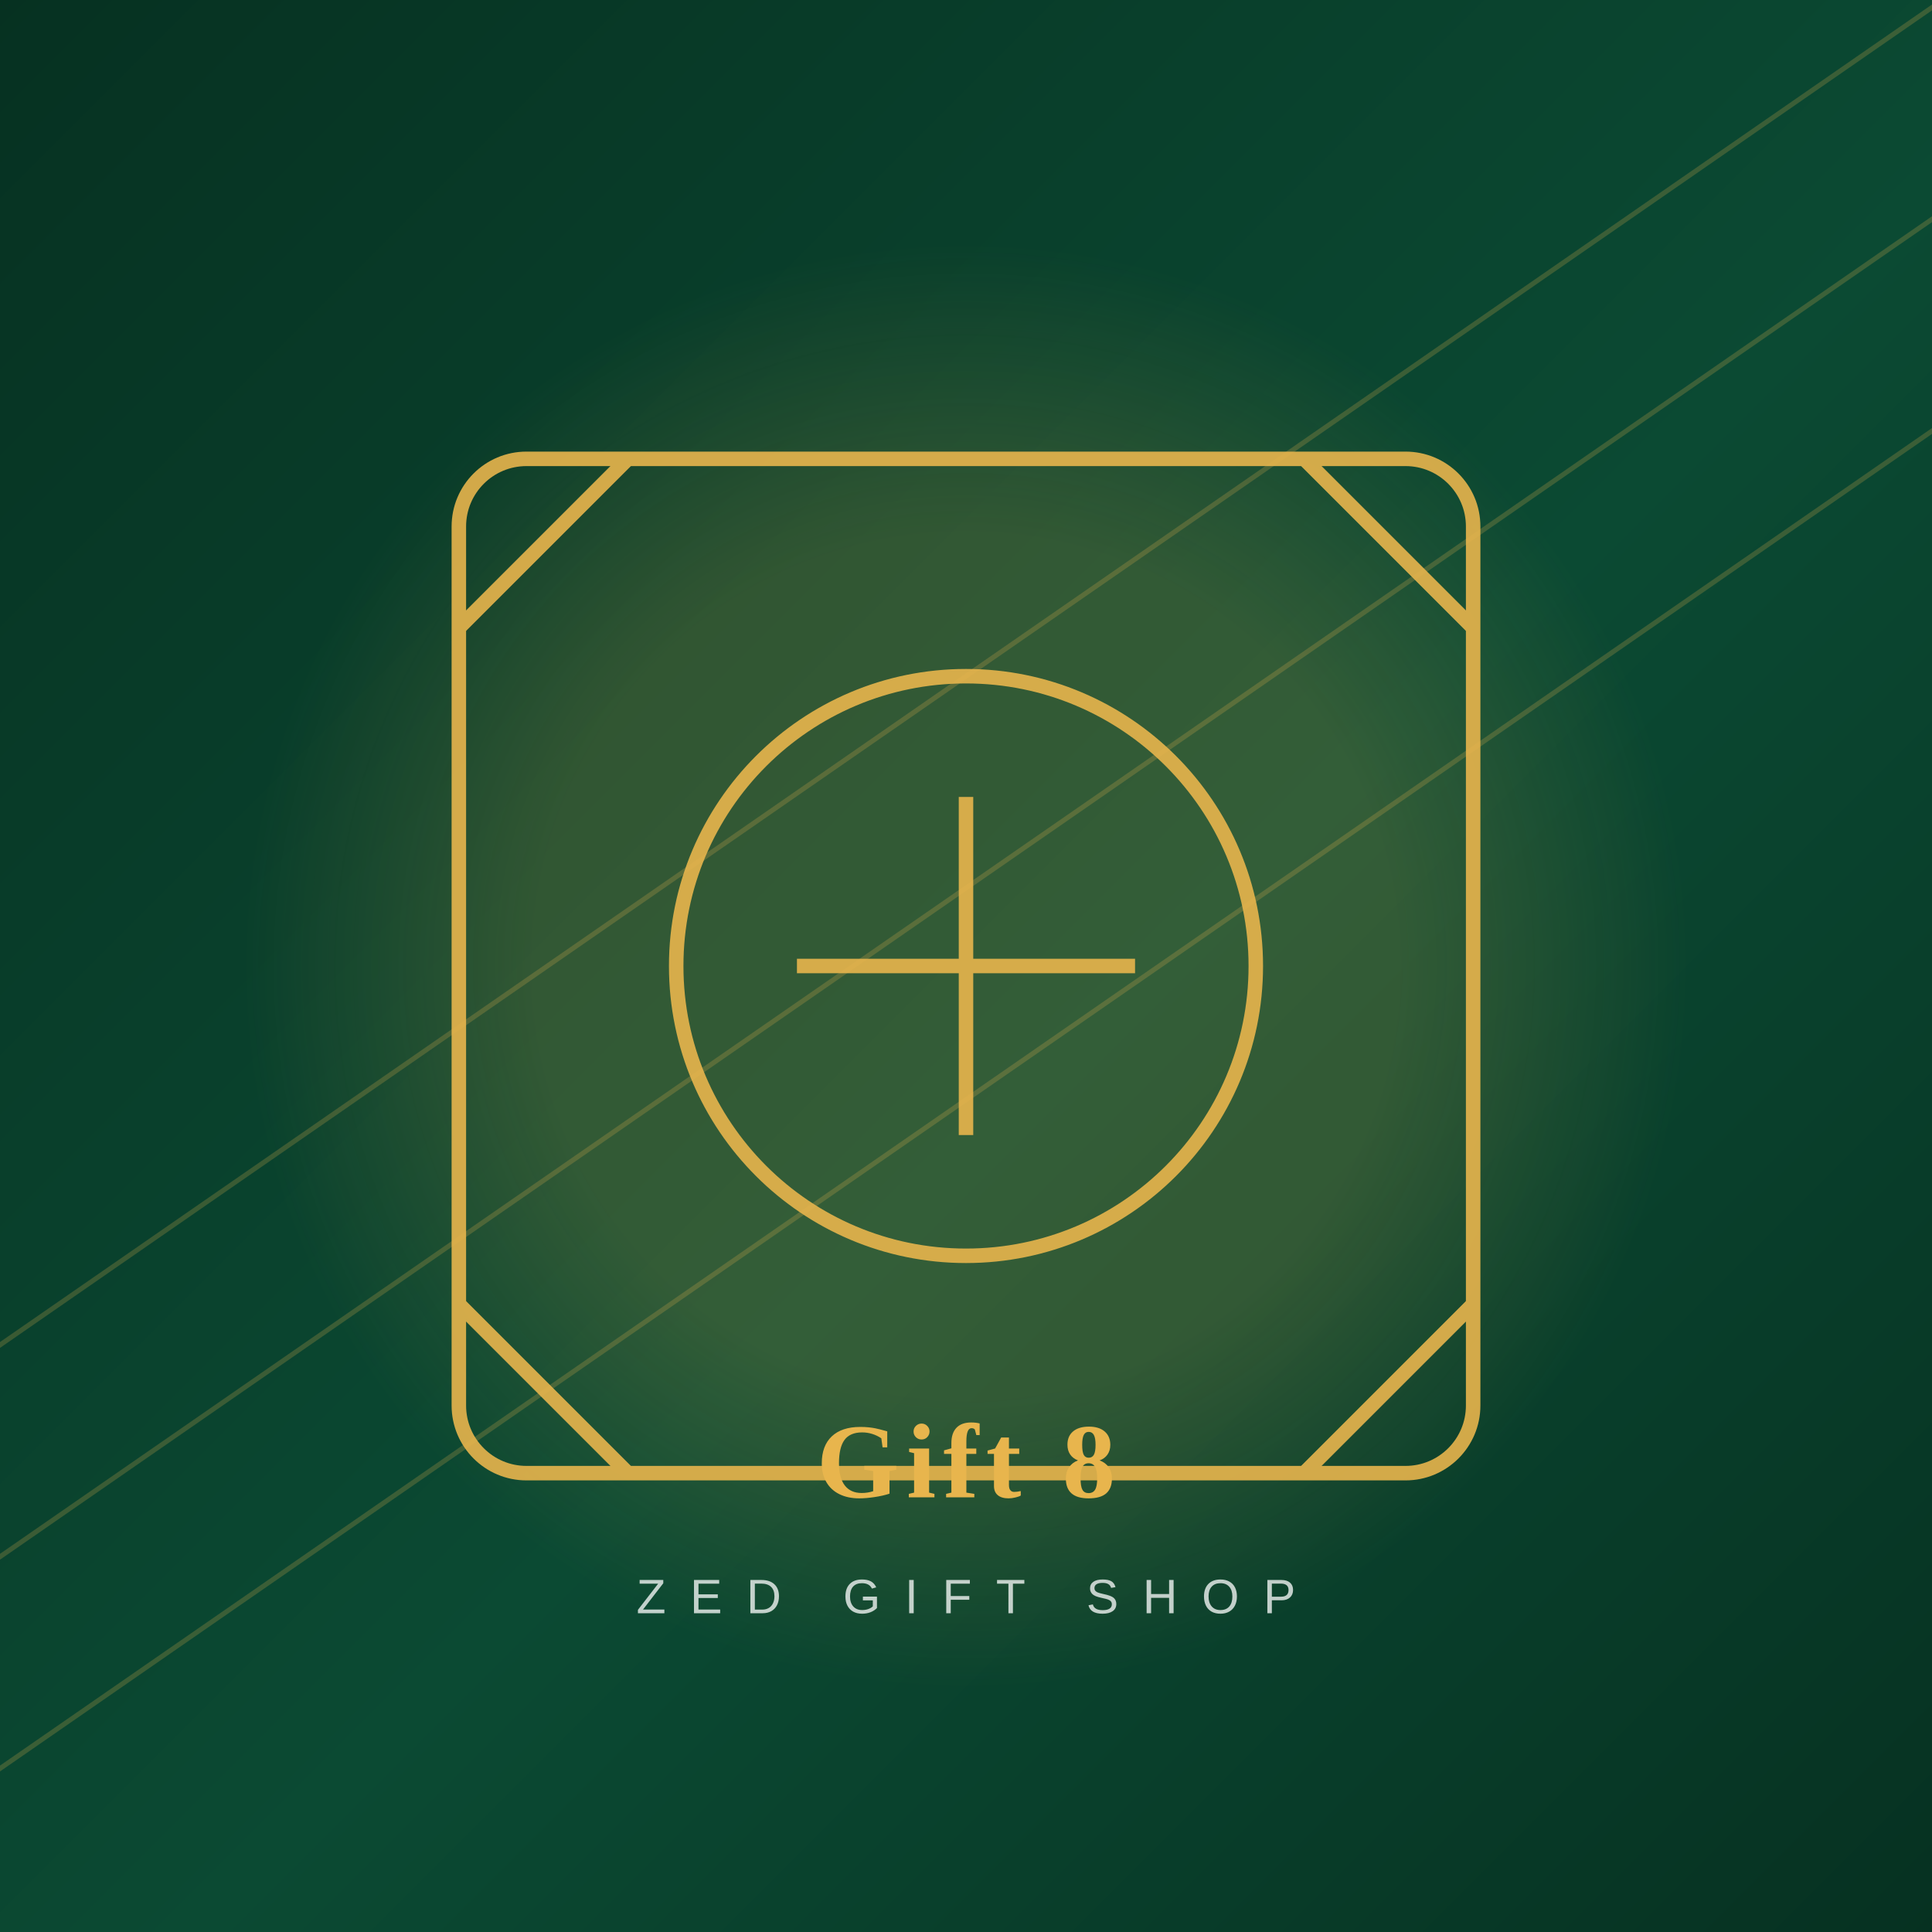
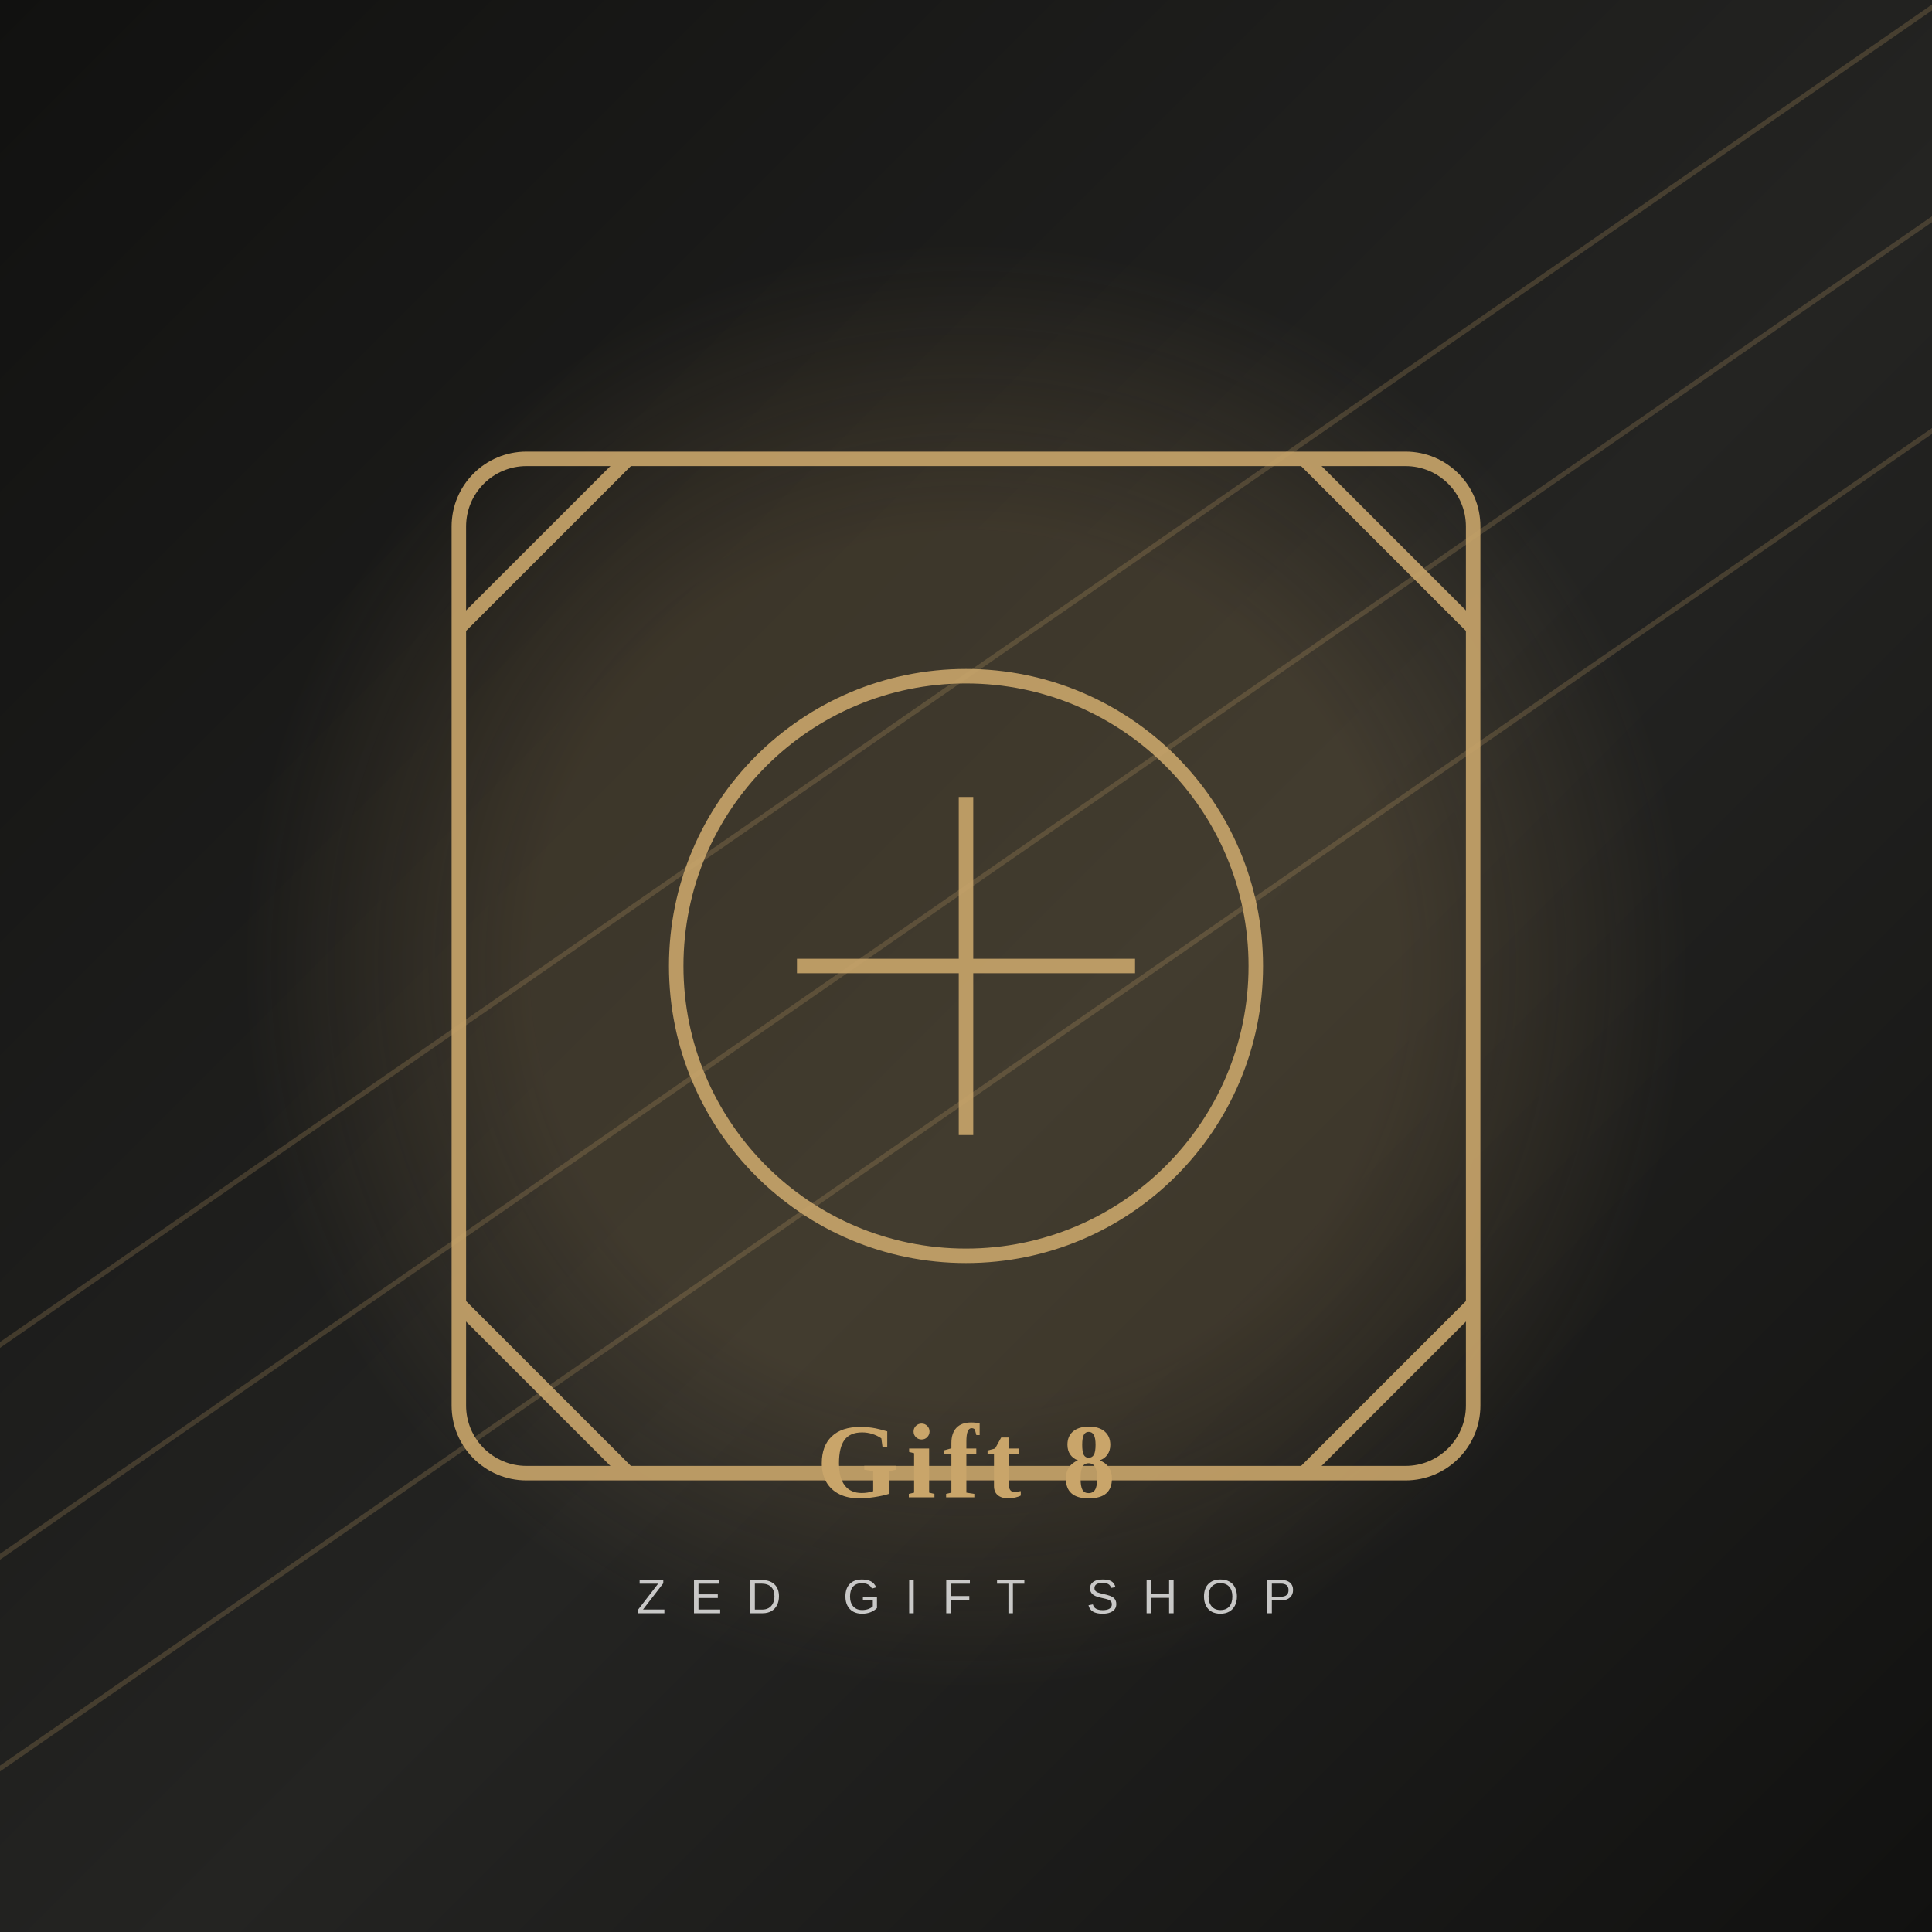
<svg xmlns="http://www.w3.org/2000/svg" width="800" height="800" viewBox="0 0 800 800">
  <defs>
    <linearGradient id="bg" x1="0" y1="0" x2="1" y2="1">
-       <stop offset="0" stop-color="#063121" />
-       <stop offset="0.55" stop-color="#0b4a33" />
-       <stop offset="1" stop-color="#063121" />
+       <stop offset="0" stop-color="#111110" />
+       <stop offset="0.55" stop-color="#242422" />
+       <stop offset="1" stop-color="#111110" />
    </linearGradient>
    <radialGradient id="glow" cx="0.5" cy="0.5" r="0.5">
-       <stop offset="0.6" stop-color="#E8B54D" stop-opacity="0.18" />
-       <stop offset="1" stop-color="#E8B54D" stop-opacity="0" />
+       <stop offset="0.6" stop-color="#c9a56a" stop-opacity="0.18" />
+       <stop offset="1" stop-color="#c9a56a" stop-opacity="0" />
    </radialGradient>
  </defs>
  <rect width="800" height="800" fill="url(#bg)" />
  <circle cx="400" cy="400" r="300" fill="url(#glow)" />
-   <g stroke="#E8B54D" stroke-opacity="0.22" stroke-width="2">
+   <g stroke="#c9a56a" stroke-opacity="0.22" stroke-width="2">
    <path d="M-120 640 L920 -80" />
    <path d="M-80 700 L960 -20" />
    <path d="M-40 760 L1000 40" />
  </g>
-   <g fill="none" stroke="#E8B54D" stroke-width="6" opacity="0.9">
+   <g fill="none" stroke="#c9a56a" stroke-width="6" opacity="0.9">
    <rect x="190" y="190" width="420" height="420" rx="28" />
    <path d="M260 190 L190 260 M540 190 L610 260 M260 610 L190 540 M540 610 L610 540" />
    <circle cx="400" cy="400" r="120" />
    <path d="M400 330 L400 470 M330 400 L470 400" />
  </g>
-   <text x="400" y="620" text-anchor="middle" font-family="Georgia, 'Times New Roman', serif" font-size="44" font-weight="bold" letter-spacing="3" fill="#E8B54D">Gift 8</text>
+   <text x="400" y="620" text-anchor="middle" font-family="Georgia, 'Times New Roman', serif" font-size="44" font-weight="bold" letter-spacing="3" fill="#c9a56a">Gift 8</text>
  <text x="400" y="668" text-anchor="middle" font-family="Arial, sans-serif" font-size="20" letter-spacing="10" fill="#ffffff" fill-opacity="0.75">ZED GIFT SHOP</text>
</svg>
